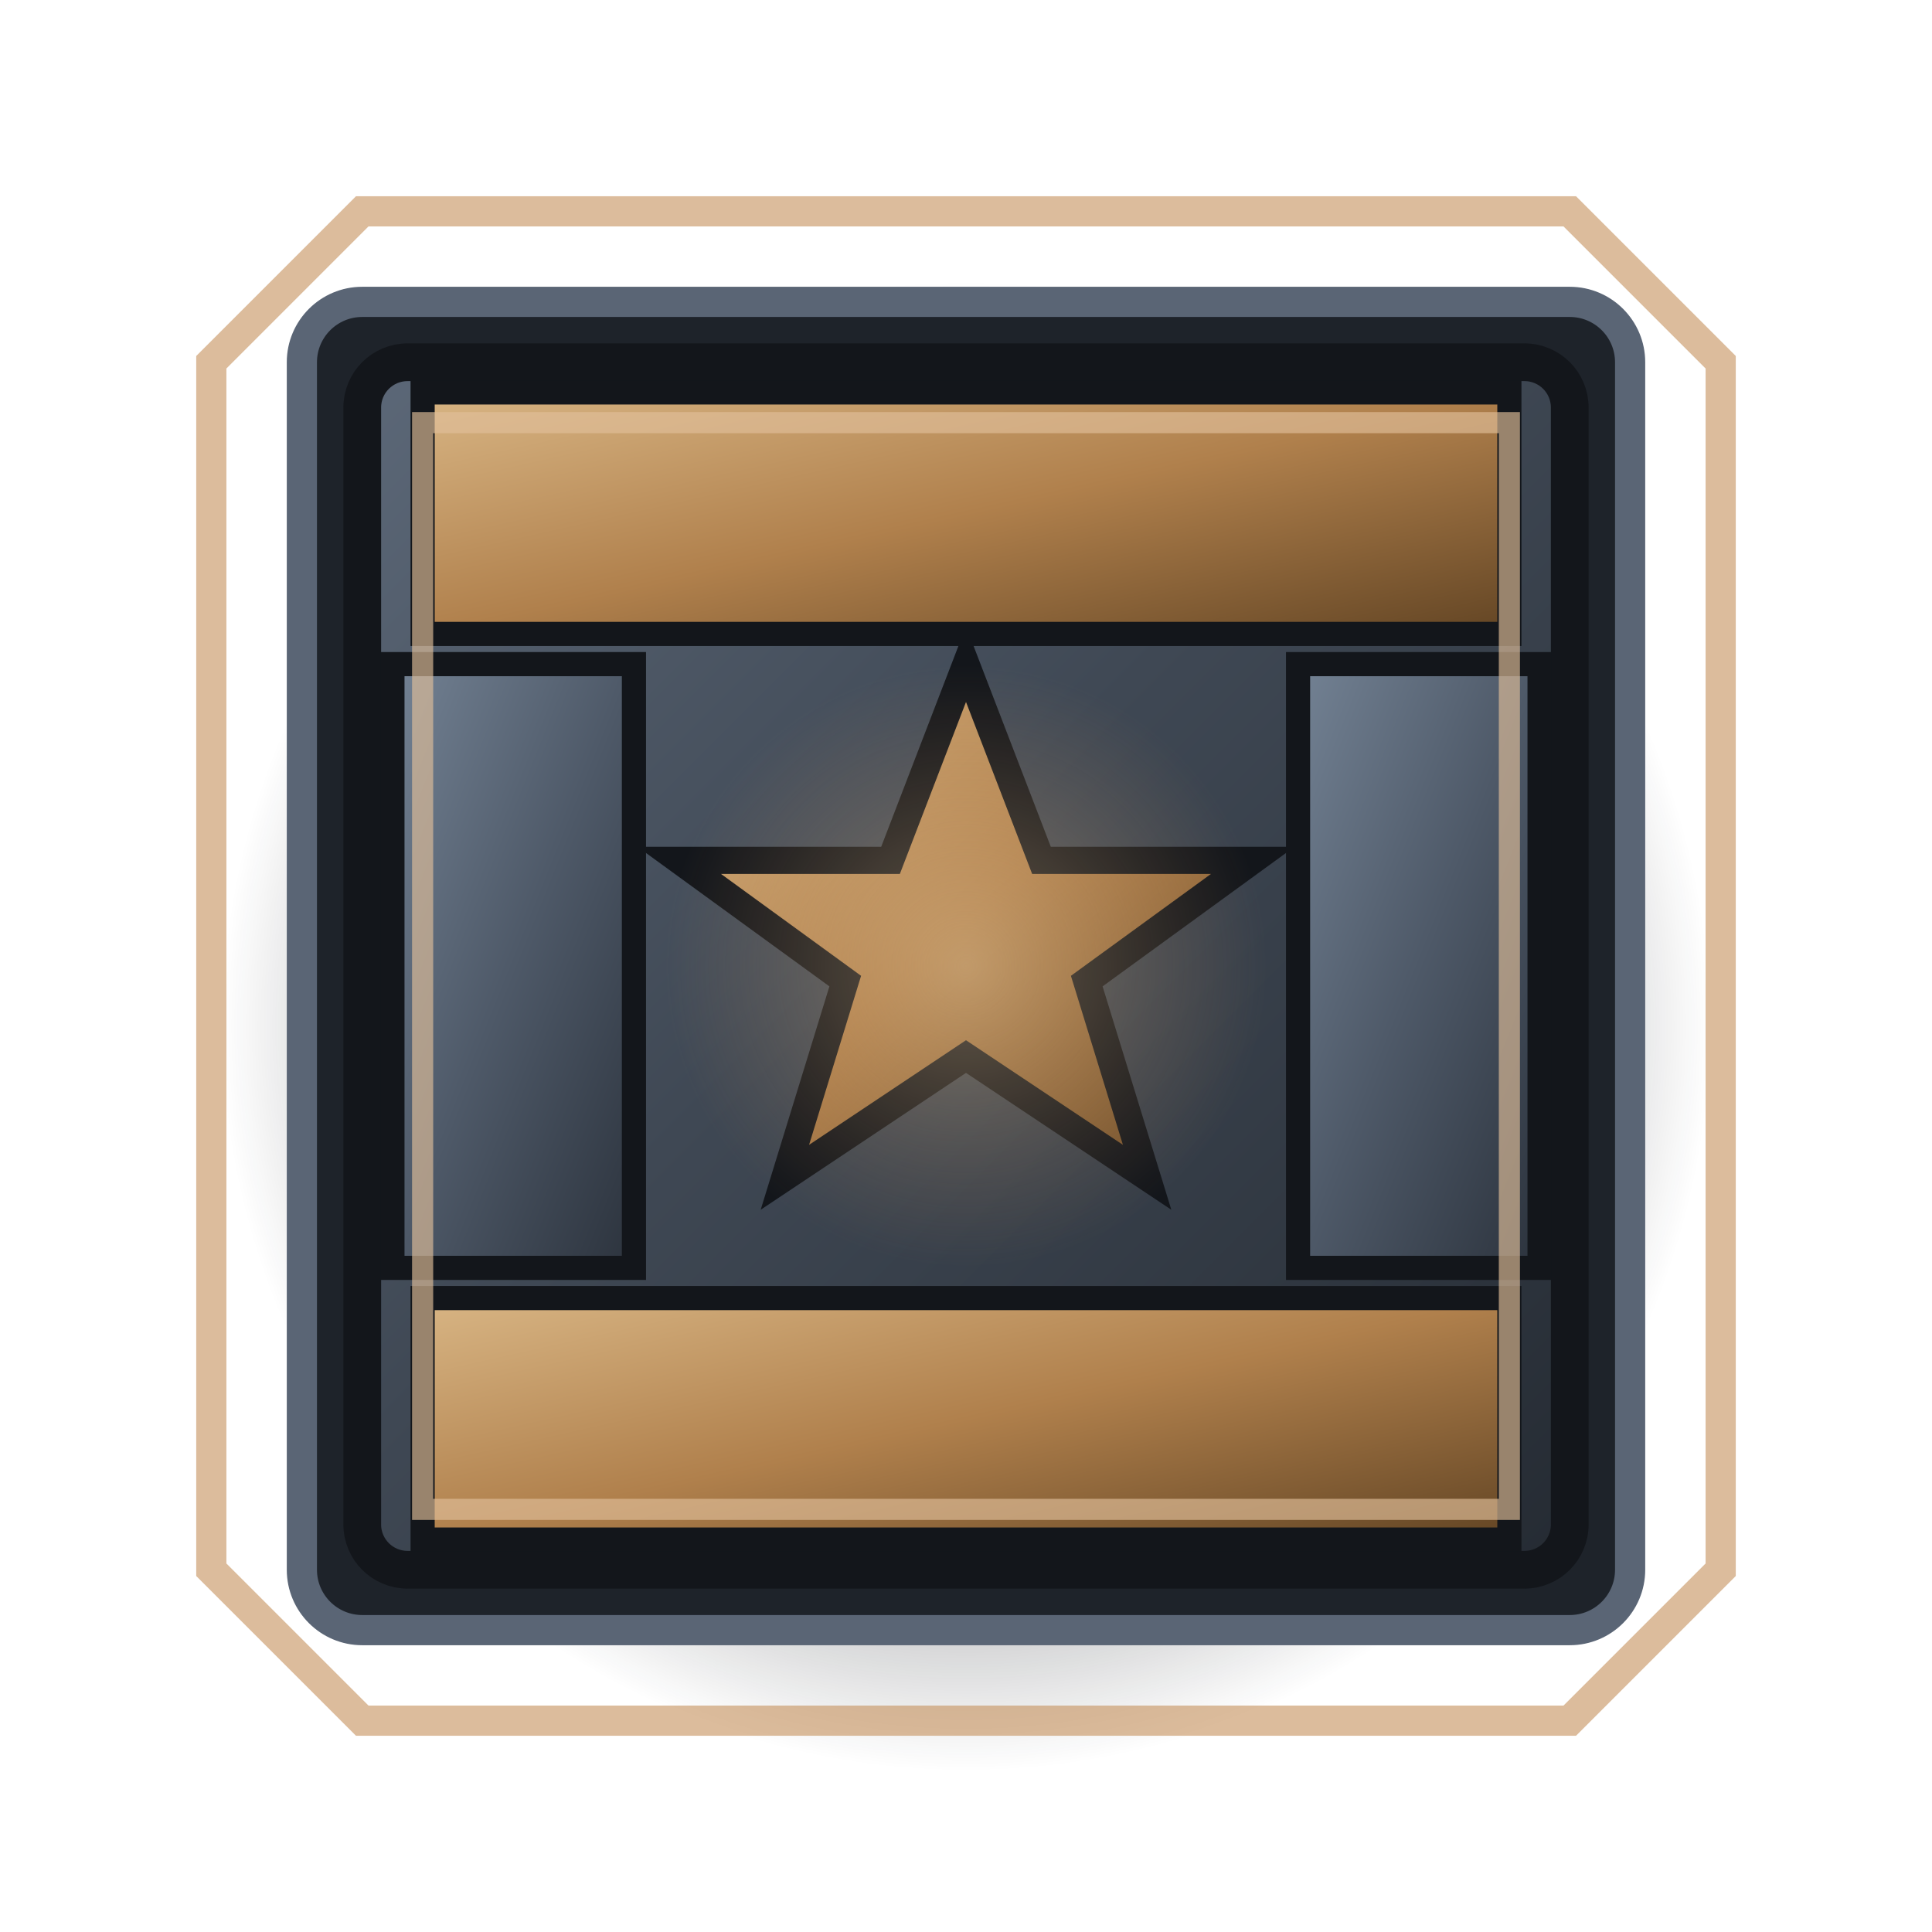
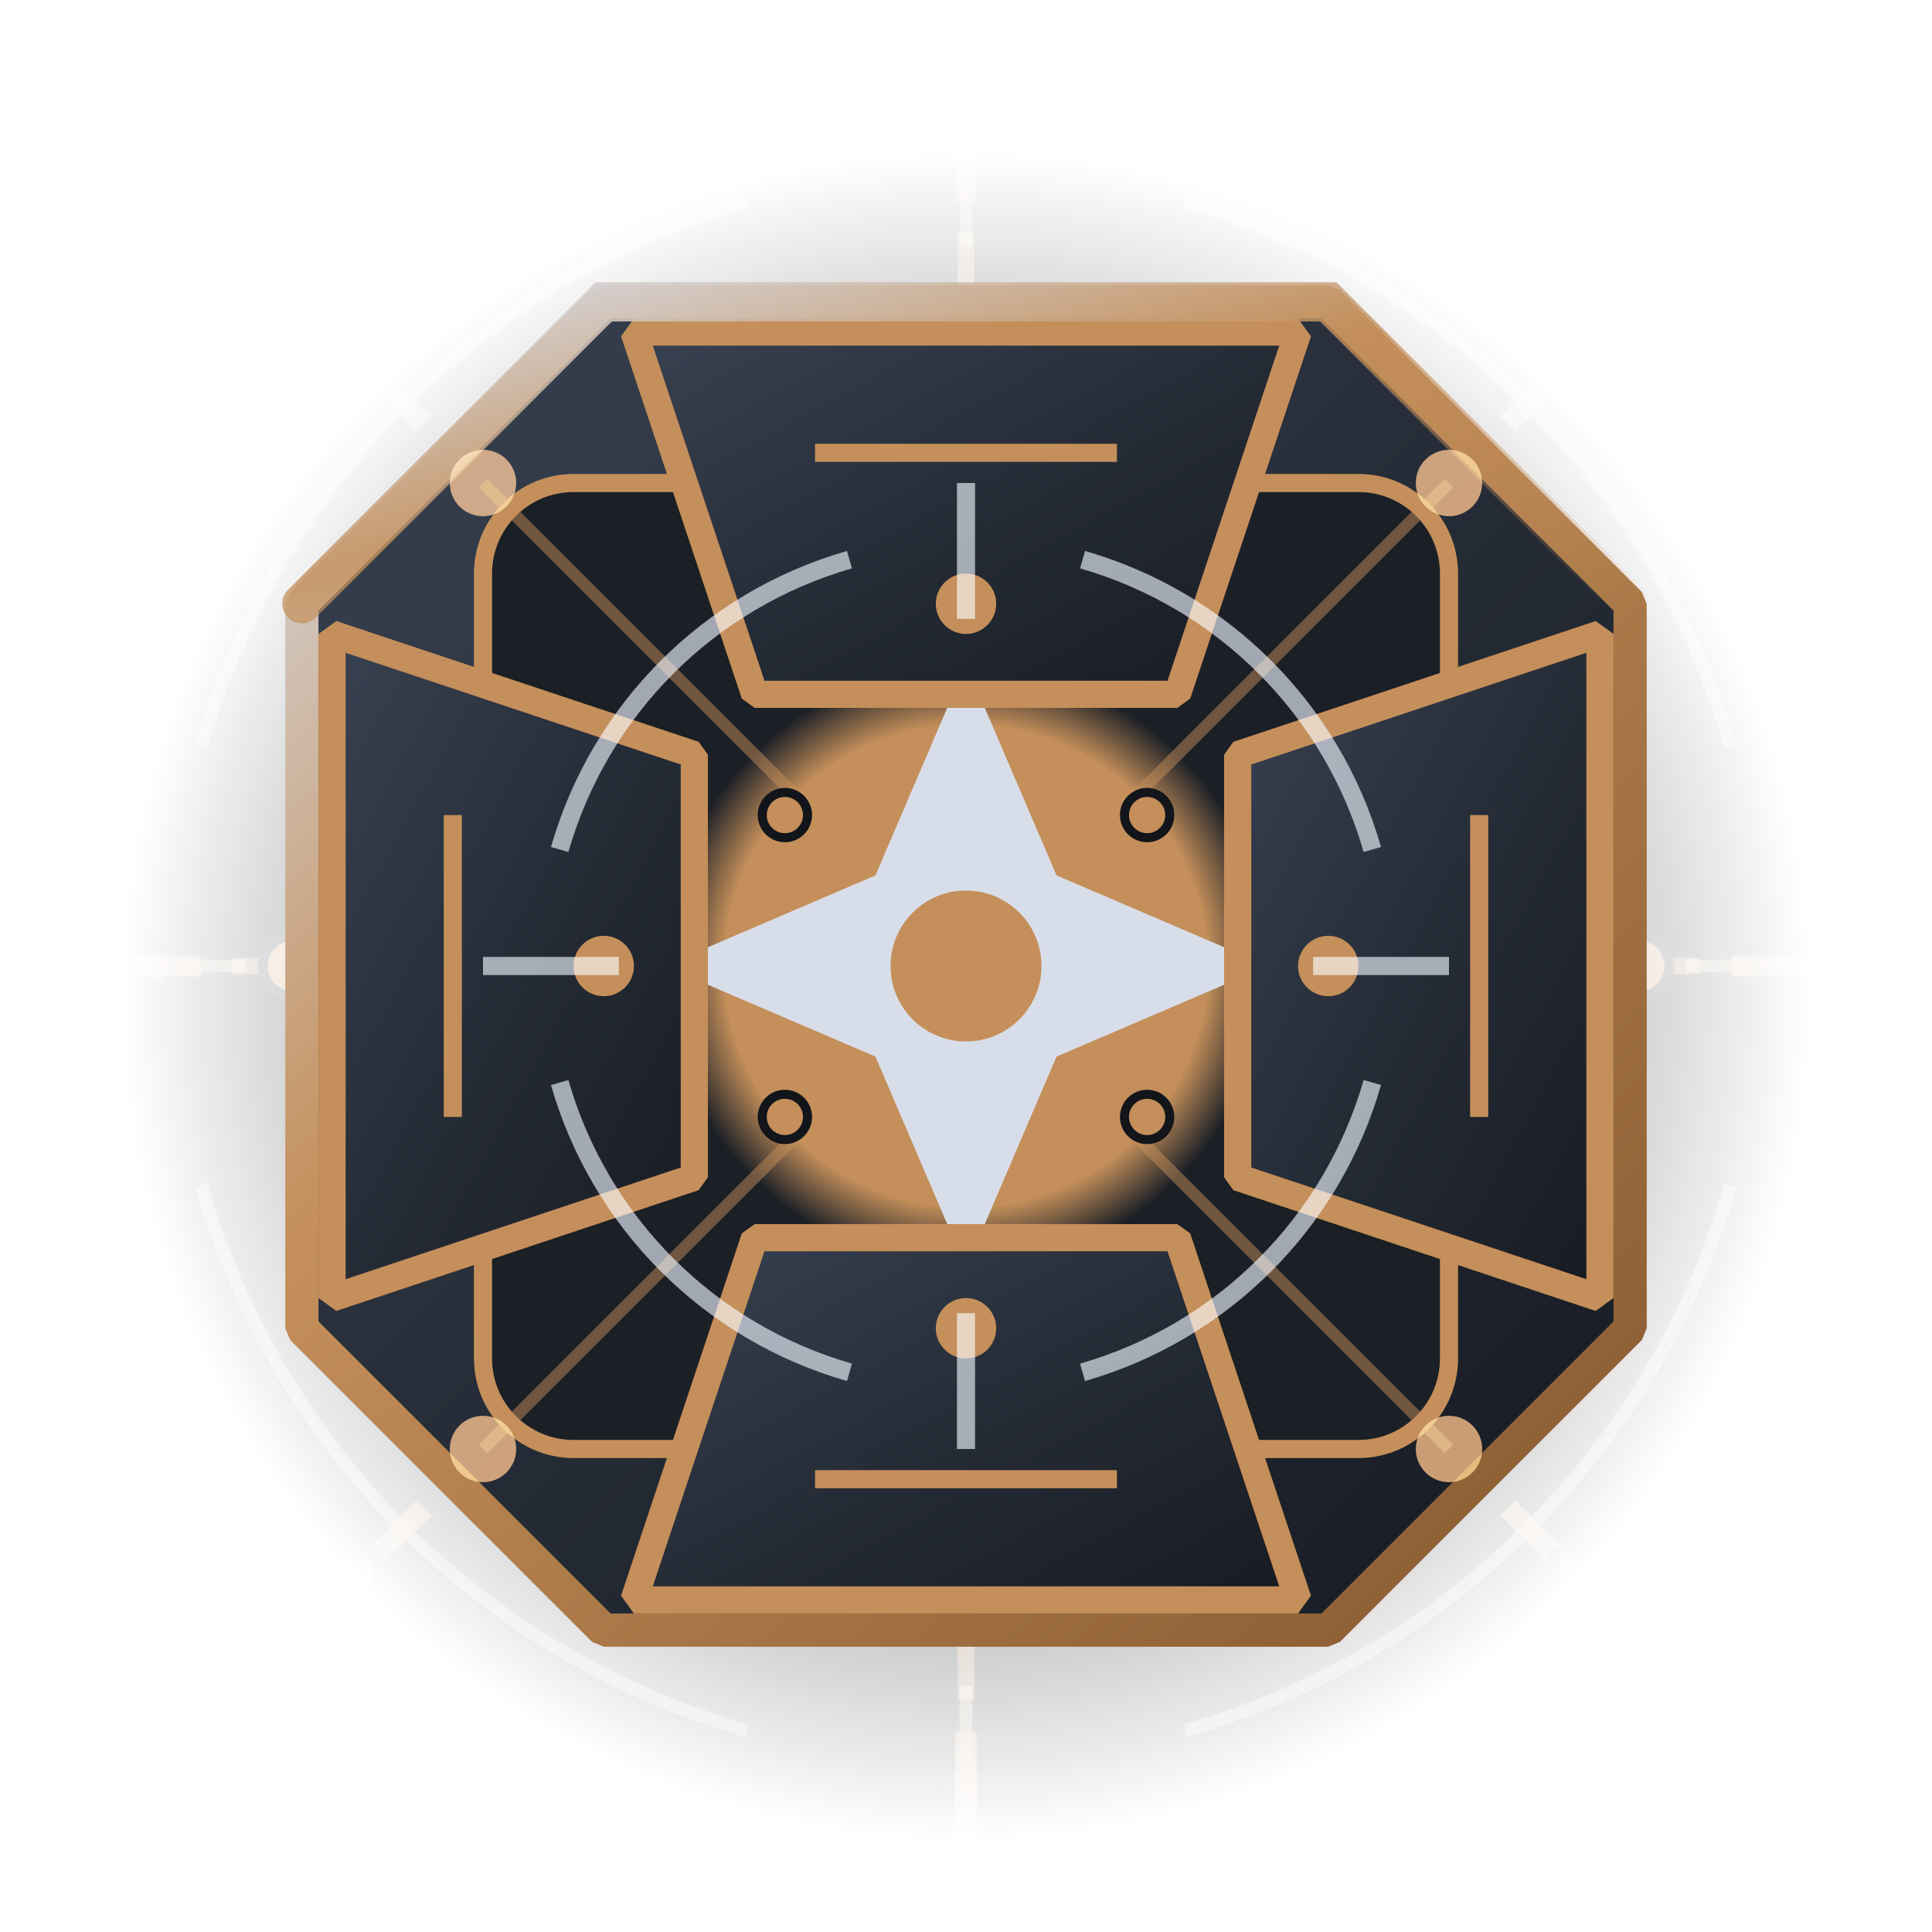
- <svg xmlns="http://www.w3.org/2000/svg" viewBox="0 0 128 128" width="128" height="128">
+ <svg xmlns="http://www.w3.org/2000/svg" viewBox="0 0 128 128" fill="none" data-rig-id="pickup-crate-rig" data-root-anchor="64,64" data-has-aura="true">
  <defs>
-     <radialGradient id="tb-shadow" cx="50%" cy="50%" r="50%">
-       <stop offset="0%" stop-color="#0b0d10" stop-opacity="0.72" />
-       <stop offset="68%" stop-color="#111419" stop-opacity="0.32" />
-       <stop offset="100%" stop-color="#111419" stop-opacity="0" />
+     <radialGradient id="pc-shadow-grad" cx="50%" cy="50%" r="50%">
+       <stop offset="0%" stop-color="#12151a" stop-opacity="0.76" />
+       <stop offset="65%" stop-color="#171b22" stop-opacity="0.34" />
+       <stop offset="100%" stop-color="#171b22" stop-opacity="0" />
    </radialGradient>
-     <linearGradient id="blued-hull" x1="0" y1="0" x2="1" y2="1">
-       <stop offset="0%" stop-color="#5c6878" />
-       <stop offset="45%" stop-color="#3f4854" />
-       <stop offset="100%" stop-color="#252b33" />
+     <radialGradient id="pc-aura-field" cx="50%" cy="50%" r="50%">
+       <stop offset="0%" stop-color="#c48f5a" stop-opacity="0.35" />
+       <stop offset="55%" stop-color="#c48f5a" stop-opacity="0.18" />
+       <stop offset="100%" stop-color="#171b22" stop-opacity="0" />
+     </radialGradient>
+     <linearGradient id="pc-hull-obsidian" x1="0%" y1="0%" x2="100%" y2="100%">
+       <stop offset="0%" stop-color="#384252" />
+       <stop offset="55%" stop-color="#242a34" />
+       <stop offset="100%" stop-color="#171b22" />
    </linearGradient>
-     <radialGradient id="blued-turret" cx="38%" cy="35%" r="65%">
-       <stop offset="0%" stop-color="#6e7c8f" />
-       <stop offset="55%" stop-color="#444e5c" />
-       <stop offset="100%" stop-color="#262c35" />
-     </radialGradient>
-     <linearGradient id="tungsten-plate" x1="0" y1="0" x2="1" y2="1">
-       <stop offset="0%" stop-color="#738294" />
-       <stop offset="50%" stop-color="#4e5968" />
-       <stop offset="100%" stop-color="#2c333d" />
+     <linearGradient id="pc-gold-trim" x1="0%" y1="0%" x2="100%" y2="100%">
+       <stop offset="0%" stop-color="#d8dee9" />
+       <stop offset="35%" stop-color="#c48f5a" />
+       <stop offset="100%" stop-color="#85582e" />
    </linearGradient>
-     <linearGradient id="enemy-cast-hull" x1="0" y1="0" x2="1" y2="1">
-       <stop offset="0%" stop-color="#59524c" />
-       <stop offset="48%" stop-color="#3d3834" />
-       <stop offset="100%" stop-color="#24201e" />
+     <linearGradient id="pc-rim-glow" x1="0%" y1="0%" x2="100%" y2="100%">
+       <stop offset="0%" stop-color="#d8dee9" stop-opacity="0.95" />
+       <stop offset="45%" stop-color="#c48f5a" stop-opacity="0.8" />
+       <stop offset="100%" stop-color="#c48f5a" stop-opacity="0" />
    </linearGradient>
-     <radialGradient id="enemy-cast-turret" cx="38%" cy="35%" r="65%">
-       <stop offset="0%" stop-color="#6b625b" />
-       <stop offset="55%" stop-color="#47413c" />
-       <stop offset="100%" stop-color="#292421" />
-     </radialGradient>
-     <linearGradient id="steel-barrel" x1="0" y1="0" x2="1" y2="0">
-       <stop offset="0%" stop-color="#23282e" />
-       <stop offset="35%" stop-color="#697480" />
-       <stop offset="55%" stop-color="#8592a1" />
-       <stop offset="100%" stop-color="#1e2228" />
-     </linearGradient>
-     <linearGradient id="steel-tread" x1="0" y1="0" x2="0" y2="1">
-       <stop offset="0%" stop-color="#22262b" />
-       <stop offset="50%" stop-color="#383e46" />
-       <stop offset="100%" stop-color="#181b1f" />
-     </linearGradient>
-     <linearGradient id="brass-trim" x1="0" y1="0" x2="1" y2="1">
-       <stop offset="0%" stop-color="#d8b584" />
-       <stop offset="50%" stop-color="#b0804c" />
-       <stop offset="100%" stop-color="#634524" />
-     </linearGradient>
-     <linearGradient id="primer-trim" x1="0" y1="0" x2="1" y2="1">
-       <stop offset="0%" stop-color="#c97a63" />
-       <stop offset="50%" stop-color="#994e3b" />
-       <stop offset="100%" stop-color="#5c2b1f" />
-     </linearGradient>
-     <radialGradient id="warm-muzzle" cx="50%" cy="50%" r="50%">
-       <stop offset="0%" stop-color="#e3c598" stop-opacity="0.42" />
+     <radialGradient id="pc-core-glow" cx="50%" cy="50%" r="50%">
+       <stop offset="0%" stop-color="#d8dee9" />
+       <stop offset="40%" stop-color="#c48f5a" />
+       <stop offset="80%" stop-color="#c48f5a" />
      <stop offset="100%" stop-color="#c48f5a" stop-opacity="0" />
    </radialGradient>
  </defs>
-   <g id="part-shadow-cast" data-pivot="64,68" data-blend="multiply">
-     <ellipse cx="64" cy="68" rx="50" ry="50" fill="url(#tb-shadow)" />
+   <g id="part-shadow-cast" data-pivot="64,66" data-parent="root" data-z-index="1" data-blend="multiply" style="mix-blend-mode: multiply">
+     <ellipse cx="64" cy="66" rx="56" ry="56" fill="url(#pc-shadow-grad)" />
+     <polygon points="40,20 88,20 108,40 108,88 88,108 40,108 20,88 20,40" fill="#12151a" fill-opacity="0.45" />
  </g>
-   <g id="part-aura-ring-outer" data-pivot="64,64" data-blend="normal">
-     <polygon points="24,14 104,14 114,24 114,104 104,114 24,114 14,104 14,24" fill="none" stroke="#c48f5a" stroke-width="2" opacity="0.6" />
+   <g id="part-aura-ring-outer" data-pivot="64,64" data-parent="root" data-z-index="4" data-blend="screen" data-motion="spin-cw" style="mix-blend-mode: screen">
+     <circle cx="64" cy="64" r="62" fill="url(#pc-aura-field)" />
+     <path fill="none" stroke="#c48f5a" stroke-width="1.5" stroke-opacity="0.72" d="M120.04,80.07 A58.3,58.3 0 0,1 80.07,120.04 M47.93,120.04 A58.3,58.3 0 0,1 7.96,80.07 M7.96,47.93 A58.3,58.3 0 0,1 47.93,7.96 M80.07,7.96 A58.3,58.3 0 0,1 120.04,47.93 M64,1.7 L64,10.7 M64,117.3 L64,126.3 M1.7,64 L10.7,64 M117.3,64 L126.3,64" stroke-linejoin="bevel" />
+     <path fill="none" stroke="#dfc08e" stroke-width="0.85" stroke-opacity="0.58" d="M114.66,78.53 A52.7,52.7 0 0,1 78.53,114.66 M49.47,114.66 A52.7,52.7 0 0,1 13.34,78.53 M13.34,49.47 A52.7,52.7 0 0,1 49.47,13.34 M78.53,13.34 A52.7,52.7 0 0,1 114.66,49.47 M64,7.3 L64,16.3 M64,111.7 L64,120.7 M7.3,64 L16.3,64 M111.7,64 L120.7,64" stroke-linejoin="bevel" />
+     <line x1="114.7" y1="64" x2="124.3" y2="64" stroke="#c48f5a" stroke-width="1.4" stroke-opacity="0.8" />
+     <line x1="99.9" y1="99.9" x2="106.6" y2="106.6" stroke="#c48f5a" stroke-width="1.4" stroke-opacity="0.8" />
+     <line x1="64" y1="114.7" x2="64" y2="124.3" stroke="#c48f5a" stroke-width="1.4" stroke-opacity="0.8" />
+     <line x1="28.1" y1="99.9" x2="21.4" y2="106.6" stroke="#c48f5a" stroke-width="1.4" stroke-opacity="0.8" />
+     <line x1="13.3" y1="64" x2="3.7" y2="64" stroke="#c48f5a" stroke-width="1.4" stroke-opacity="0.8" />
+     <line x1="28.1" y1="28.1" x2="21.4" y2="21.4" stroke="#c48f5a" stroke-width="1.4" stroke-opacity="0.8" />
+     <line x1="64" y1="13.3" x2="64" y2="3.7" stroke="#c48f5a" stroke-width="1.4" stroke-opacity="0.8" />
+     <line x1="99.9" y1="28.1" x2="106.6" y2="21.4" stroke="#c48f5a" stroke-width="1.4" stroke-opacity="0.8" />
+     <rect x="103" y="103" width="4.4" height="4.4" fill="#c48f5a" stroke="#12151a" stroke-width="0.7" />
+     <rect x="20.6" y="103" width="4.4" height="4.4" fill="#c48f5a" stroke="#12151a" stroke-width="0.7" />
+     <rect x="20.6" y="20.6" width="4.4" height="4.4" fill="#c48f5a" stroke="#12151a" stroke-width="0.7" />
+     <rect x="103" y="20.6" width="4.4" height="4.4" fill="#c48f5a" stroke="#12151a" stroke-width="0.7" />
  </g>
-   <g id="part-aura-ring-inner" data-pivot="64,64" data-blend="normal">
-     <rect x="20" y="20" width="88" height="88" rx="4" fill="#1e232a" stroke="#5a6575" stroke-width="2" />
+   <g id="part-aura-ring-inner" data-pivot="64,64" data-parent="root" data-z-index="5" data-blend="screen" data-motion="spin-ccw" style="mix-blend-mode: screen">
+     <path fill="none" stroke="#c48f5a" stroke-width="1.1" stroke-opacity="0.68" d="M106.87,76.29 A44.6,44.6 0 0,1 76.29,106.87 M51.71,106.87 A44.6,44.6 0 0,1 21.13,76.29 M21.13,51.71 A44.6,44.6 0 0,1 51.71,21.13 M76.29,21.13 A44.6,44.6 0 0,1 106.87,51.71 M64,15.4 L64,24.4 M64,103.6 L64,112.6 M15.4,64 L24.4,64 M103.6,64 L112.6,64" stroke-linejoin="bevel" />
+     <circle cx="108.6" cy="64" r="2.0" fill="#c48f5a" stroke="#12151a" stroke-width="0.65" />
+     <circle cx="86.3" cy="102.6" r="2.0" fill="#c48f5a" stroke="#12151a" stroke-width="0.65" />
+     <circle cx="41.7" cy="102.6" r="2.0" fill="#c48f5a" stroke="#12151a" stroke-width="0.65" />
+     <circle cx="19.4" cy="64" r="2.0" fill="#c48f5a" stroke="#12151a" stroke-width="0.65" />
+     <circle cx="41.7" cy="25.4" r="2.0" fill="#c48f5a" stroke="#12151a" stroke-width="0.65" />
+     <circle cx="86.3" cy="25.4" r="2.0" fill="#c48f5a" stroke="#12151a" stroke-width="0.65" />
  </g>
-   <g id="part-crate-base" data-pivot="64,64" data-blend="normal">
-     <rect x="24" y="24" width="80" height="80" rx="3" fill="url(#blued-hull)" stroke="#13161b" stroke-width="2.5" />
+   <g id="part-crate-base" data-pivot="64,64" data-parent="root" data-z-index="15" data-blend="normal">
+     <polygon points="40,20 88,20 108,40 108,88 88,108 40,108 20,88 20,40" fill="url(#pc-hull-obsidian)" stroke="url(#pc-gold-trim)" stroke-width="2.2" stroke-linejoin="bevel" />
+     <rect x="32" y="32" width="64" height="64" rx="6" fill="#1b1f26" stroke="#c48f5a" stroke-width="1.2" />
+     <line x1="32" y1="32" x2="96" y2="96" stroke="#c48f5a" stroke-width="0.8" stroke-opacity="0.5" />
+     <line x1="96" y1="32" x2="32" y2="96" stroke="#c48f5a" stroke-width="0.8" stroke-opacity="0.5" />
  </g>
-   <g id="part-hatch-top" data-pivot="64,34" data-blend="normal">
-     <rect x="28" y="26" width="72" height="16" fill="url(#brass-trim)" stroke="#13161b" stroke-width="1.6" />
+   <g id="part-loot-core" data-pivot="64,64" data-parent="part-crate-base" data-z-index="25" data-blend="normal" data-motion="spin-cw">
+     <circle cx="64" cy="64" r="20" fill="url(#pc-core-glow)" />
+     <polygon points="64,44 70,58 84,64 70,70 64,84 58,70 44,64 58,58" fill="#d8dee9" />
+     <circle cx="64" cy="64" r="5" fill="#c48f5a" />
+     <circle cx="52" cy="54" r="1.5" fill="#c48f5a" stroke="#12151a" stroke-width="0.6" />
+     <circle cx="76" cy="54" r="1.5" fill="#c48f5a" stroke="#12151a" stroke-width="0.6" />
+     <circle cx="52" cy="74" r="1.5" fill="#c48f5a" stroke="#12151a" stroke-width="0.6" />
+     <circle cx="76" cy="74" r="1.5" fill="#c48f5a" stroke="#12151a" stroke-width="0.6" />
  </g>
-   <g id="part-hatch-bottom" data-pivot="64,94" data-blend="normal">
-     <rect x="28" y="86" width="72" height="16" fill="url(#brass-trim)" stroke="#13161b" stroke-width="1.6" />
+   <g id="part-hatch-left" data-pivot="34,64" data-parent="part-crate-base" data-z-index="30" data-blend="normal" data-motion="slide-open-left">
+     <polygon points="22,42 46,50 46,78 22,86" fill="url(#pc-hull-obsidian)" stroke="#c48f5a" stroke-width="1.8" stroke-linejoin="bevel" />
+     <line x1="30" y1="54" x2="30" y2="74" stroke="#c48f5a" stroke-width="1.2" />
+     <circle cx="40" cy="64" r="2" fill="#c48f5a" />
  </g>
-   <g id="part-hatch-left" data-pivot="34,64" data-blend="normal">
-     <rect x="26" y="44" width="16" height="40" fill="url(#tungsten-plate)" stroke="#13161b" stroke-width="1.6" />
+   <g id="part-hatch-right" data-pivot="94,64" data-parent="part-crate-base" data-z-index="30" data-blend="normal" data-motion="slide-open-right">
+     <polygon points="106,42 106,86 82,78 82,50" fill="url(#pc-hull-obsidian)" stroke="#c48f5a" stroke-width="1.8" stroke-linejoin="bevel" />
+     <line x1="98" y1="54" x2="98" y2="74" stroke="#c48f5a" stroke-width="1.2" />
+     <circle cx="88" cy="64" r="2" fill="#c48f5a" />
  </g>
-   <g id="part-hatch-right" data-pivot="94,64" data-blend="normal">
-     <rect x="86" y="44" width="16" height="40" fill="url(#tungsten-plate)" stroke="#13161b" stroke-width="1.6" />
+   <g id="part-hatch-top" data-pivot="64,34" data-parent="part-crate-base" data-z-index="30" data-blend="normal" data-motion="slide-open-up">
+     <polygon points="42,22 86,22 78,46 50,46" fill="url(#pc-hull-obsidian)" stroke="#c48f5a" stroke-width="1.8" stroke-linejoin="bevel" />
+     <line x1="54" y1="30" x2="74" y2="30" stroke="#c48f5a" stroke-width="1.2" />
+     <circle cx="64" cy="40" r="2" fill="#c48f5a" />
  </g>
-   <g id="part-loot-core" data-pivot="64,64" data-blend="normal">
-     <polygon points="64,44 69,57 83,57 72,65 76,78 64,70 52,78 56,65 45,57 59,57" fill="url(#brass-trim)" stroke="#13161b" stroke-width="1.8" />
+   <g id="part-hatch-bottom" data-pivot="64,94" data-parent="part-crate-base" data-z-index="30" data-blend="normal" data-motion="slide-open-down">
+     <polygon points="50,82 78,82 86,106 42,106" fill="url(#pc-hull-obsidian)" stroke="#c48f5a" stroke-width="1.8" stroke-linejoin="bevel" />
+     <line x1="54" y1="98" x2="74" y2="98" stroke="#c48f5a" stroke-width="1.2" />
+     <circle cx="64" cy="88" r="2" fill="#c48f5a" />
  </g>
-   <g id="part-light-rim-crate" data-pivot="64,64" data-blend="plus-lighter">
-     <rect x="28" y="28" width="72" height="72" fill="none" stroke="#e0be99" stroke-width="1.4" opacity="0.65" />
+   <g id="part-light-rim-crate" data-pivot="64,64" data-parent="part-crate-base" data-z-index="45" data-blend="plus-lighter" style="mix-blend-mode: plus-lighter">
+     <path d="M20 40 L40 20 H88 L108 40" stroke="url(#pc-rim-glow)" stroke-width="2.6" stroke-linecap="round" />
  </g>
-   <g id="part-aura-corona-top" data-pivot="64,64" data-blend="screen">
-     <circle cx="64" cy="64" r="20" fill="url(#warm-muzzle)" />
+   <g id="part-aura-corona-top" data-pivot="64,64" data-parent="root" data-z-index="65" data-blend="screen" data-motion="pulse-breathe" style="mix-blend-mode: screen">
+     <path fill="none" stroke="#d8dee9" stroke-width="1.2" stroke-opacity="0.7" d="M90.92,71.72 A28,28 0 0,1 71.72,90.92 M56.28,90.92 A28,28 0 0,1 37.08,71.72 M37.08,56.28 A28,28 0 0,1 56.28,37.08 M71.72,37.08 A28,28 0 0,1 90.92,56.28 M64,32 L64,41 M64,87 L64,96 M32,64 L41,64 M87,64 L96,64" stroke-linejoin="bevel" />
+     <circle cx="32" cy="32" r="2.2" fill="#c48f5a" />
+     <circle cx="96" cy="32" r="2.2" fill="#c48f5a" />
+     <circle cx="32" cy="96" r="2.2" fill="#c48f5a" />
+     <circle cx="96" cy="96" r="2.2" fill="#c48f5a" />
  </g>
</svg>
